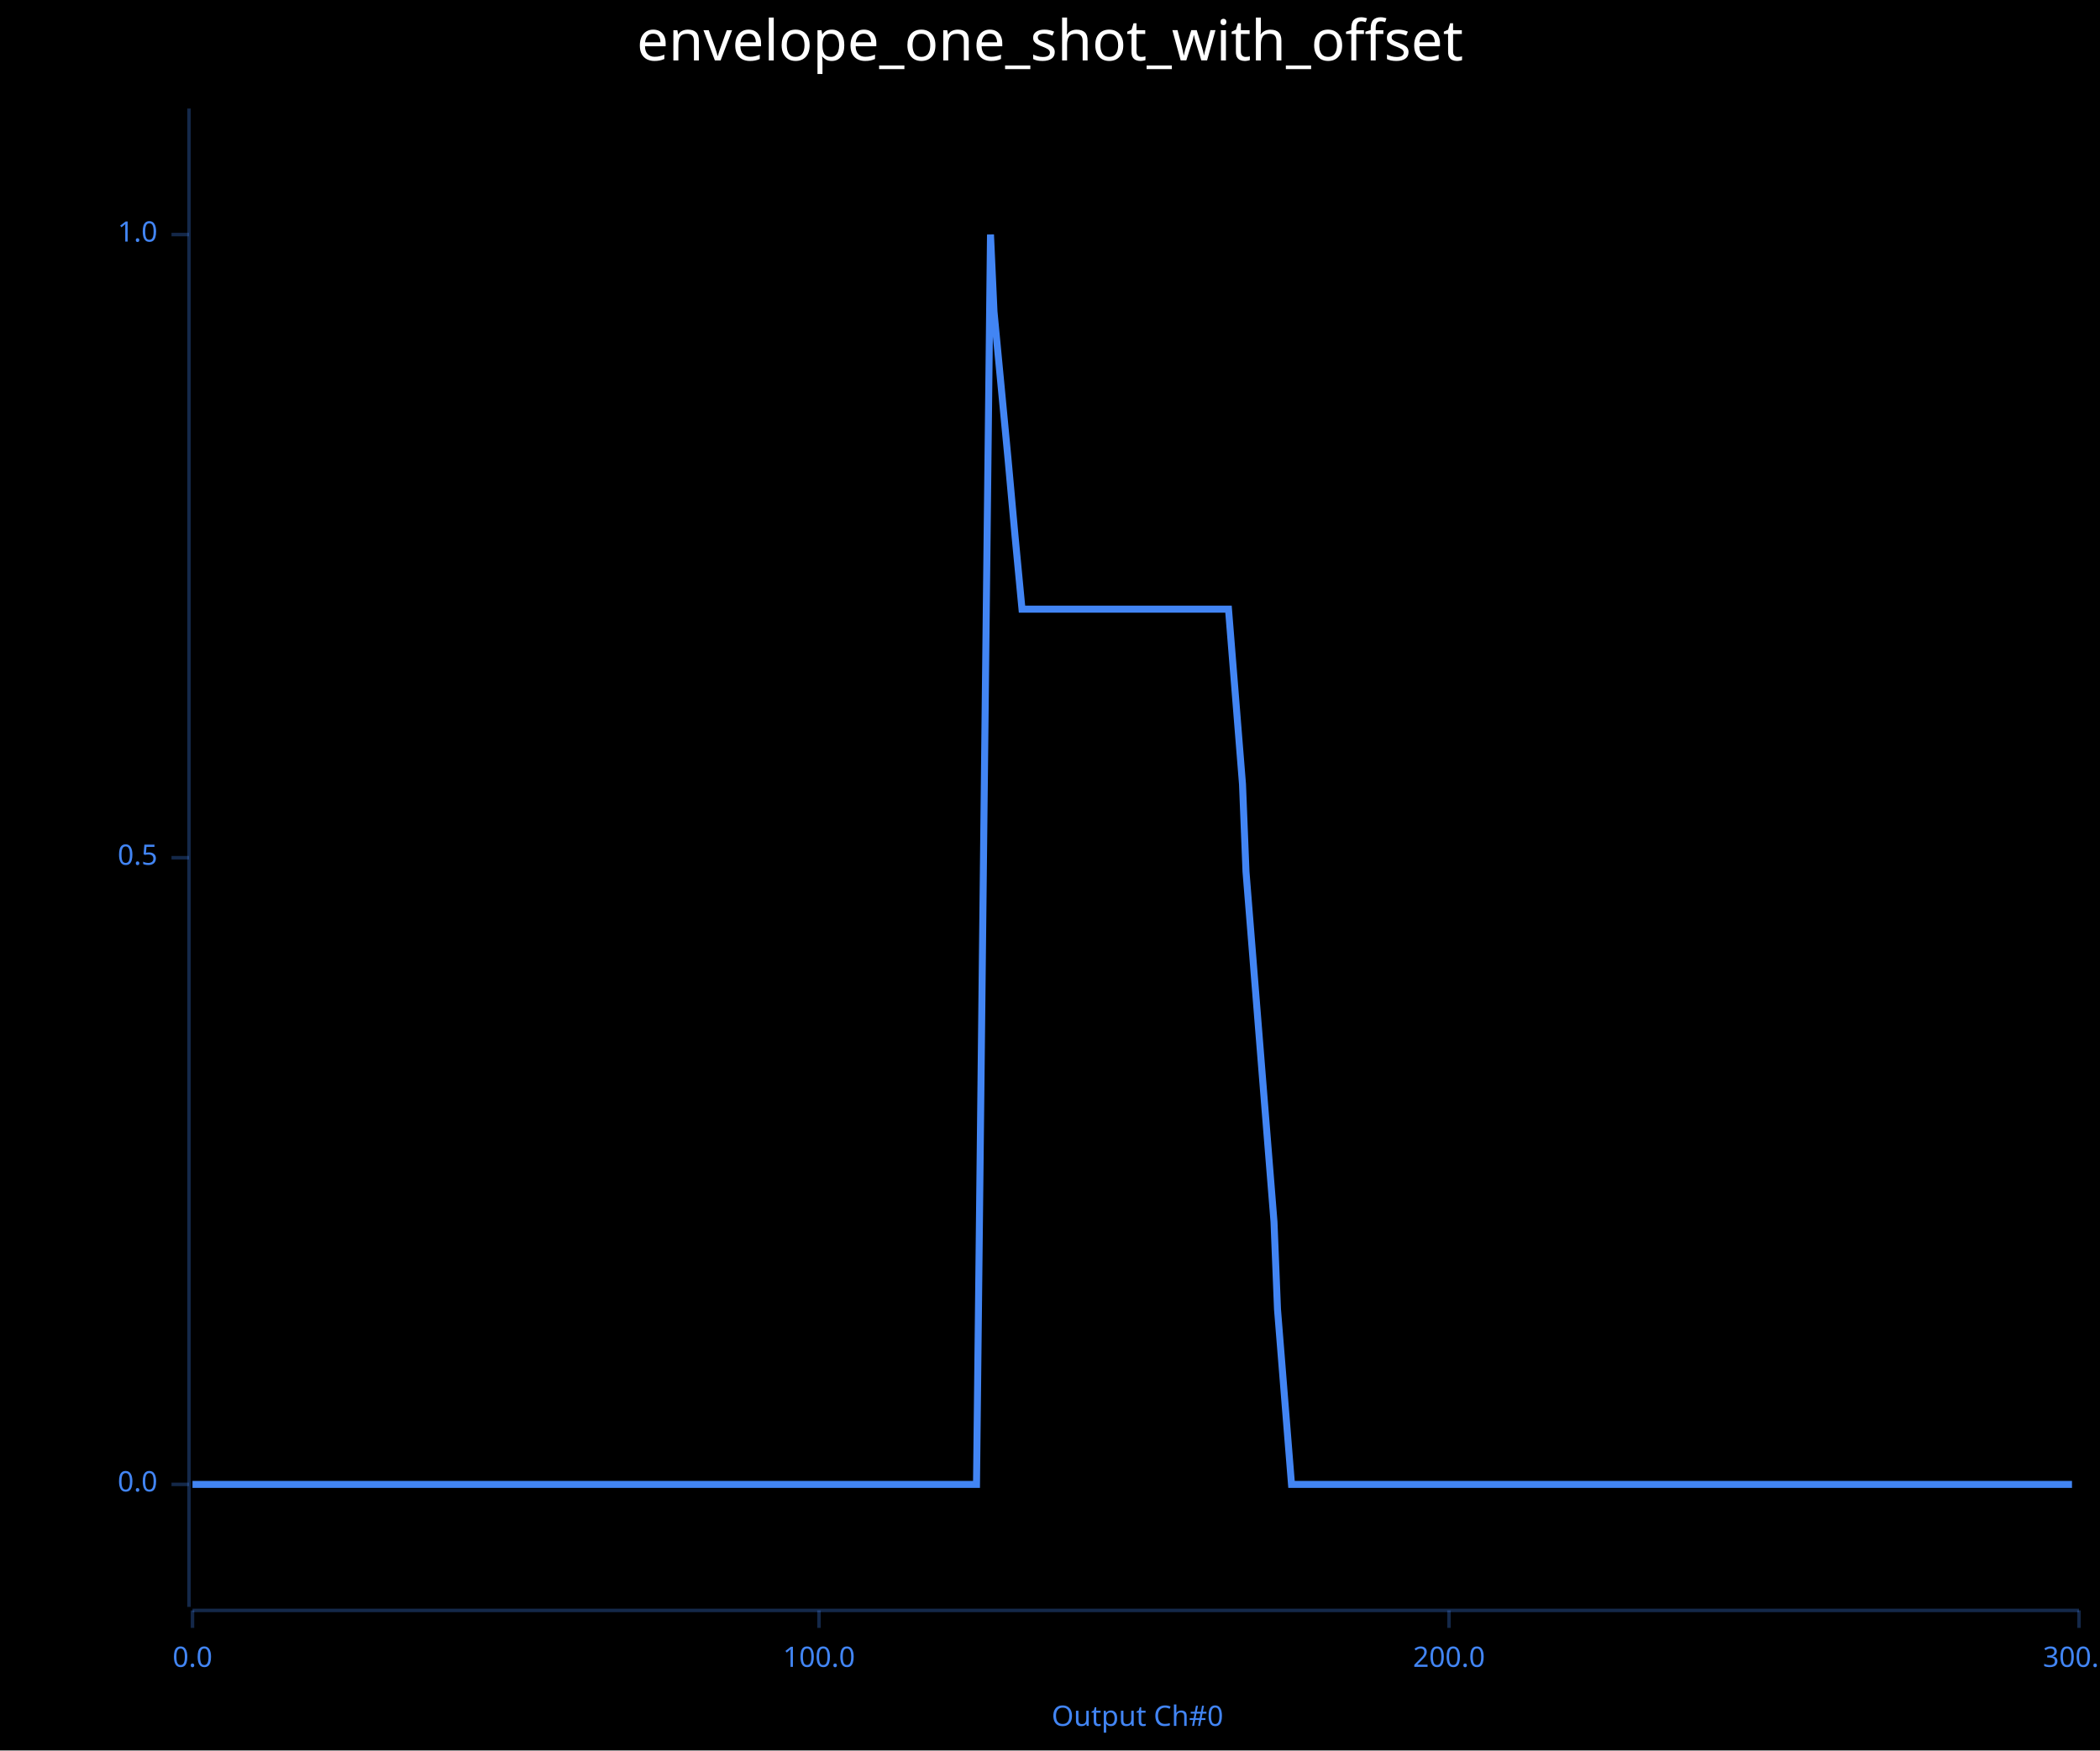
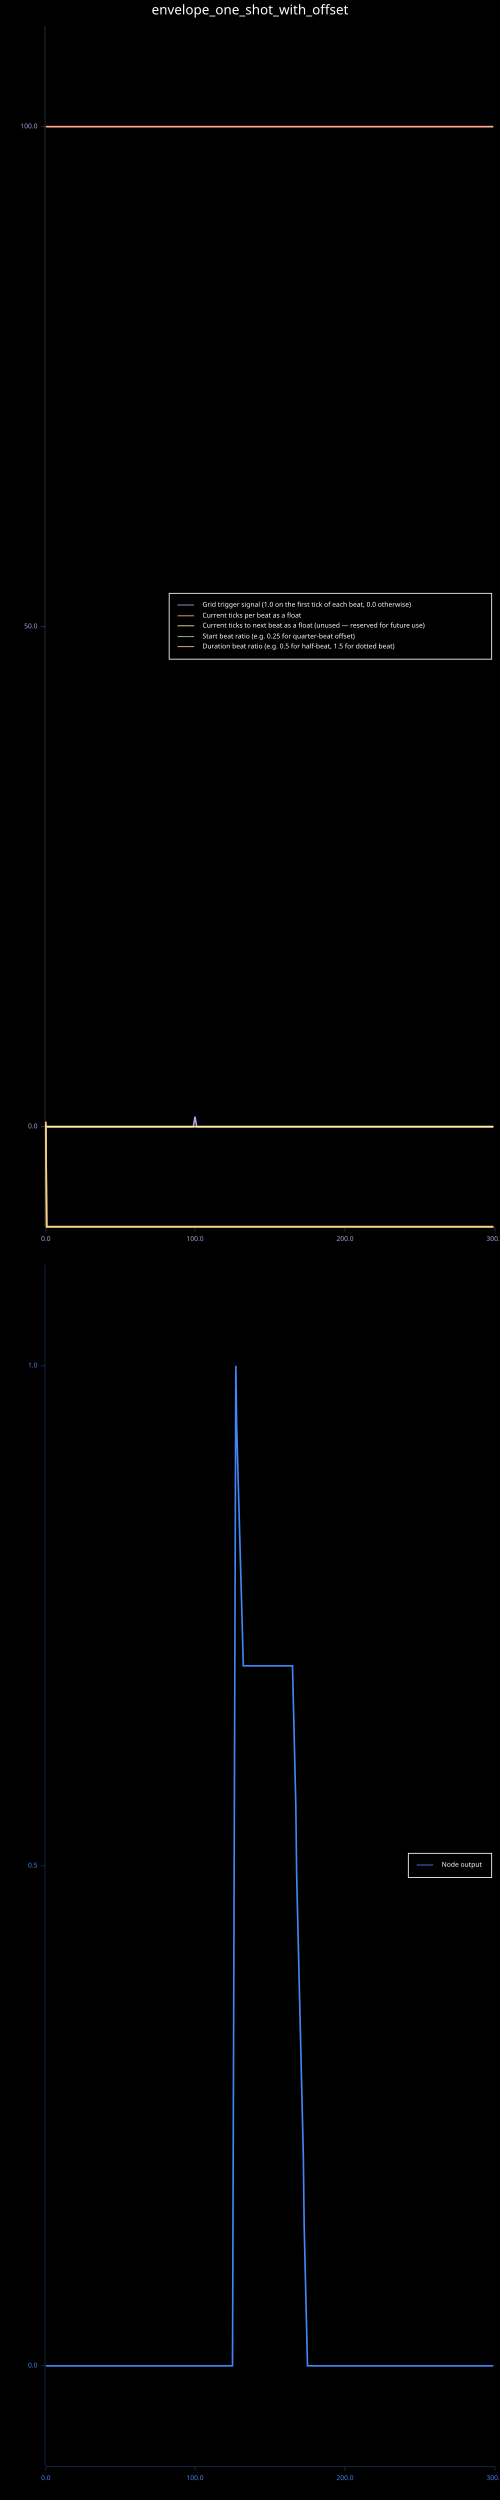
- <svg xmlns="http://www.w3.org/2000/svg" width="600" height="500" viewBox="0 0 600 500">
-   <rect x="0" y="0" width="600" height="500" opacity="1" fill="#000000" stroke="none" />
+ <svg xmlns="http://www.w3.org/2000/svg" width="600" height="3000" viewBox="0 0 600 3000">
+   <rect x="0" y="0" width="600" height="3000" opacity="1" fill="#000000" stroke="none" />
  <text x="300" y="5" dy="0.76em" text-anchor="middle" font-family="sans-serif" font-size="16.129" opacity="1" fill="#FFFFFF">
envelope_one_shot_with_offset
</text>
-   <text x="325" y="495" dy="-0.5ex" text-anchor="middle" font-family="sans-serif" font-size="8.065" opacity="1" fill="#4285F4">
- Output Ch#0
- </text>
-   <polyline fill="none" opacity="0.3" stroke="#4285F4" stroke-width="1" points="54,31 54,459 " />
-   <text x="45" y="424" dy="0.5ex" text-anchor="end" font-family="sans-serif" font-size="8.065" opacity="1" fill="#4285F4">
+   <polyline fill="none" opacity="0.3" stroke="#B39DDB" stroke-width="1" points="54,31 54,1472 " />
+   <text x="45" y="1352" dy="0.5ex" text-anchor="end" font-family="sans-serif" font-size="8.065" opacity="1" fill="#B39DDB">
0.0
</text>
-   <polyline fill="none" opacity="0.3" stroke="#4285F4" stroke-width="1" points="49,424 54,424 " />
-   <text x="45" y="245" dy="0.5ex" text-anchor="end" font-family="sans-serif" font-size="8.065" opacity="1" fill="#4285F4">
+   <polyline fill="none" opacity="0.3" stroke="#B39DDB" stroke-width="1" points="49,1352 54,1352 " />
+   <text x="45" y="752" dy="0.5ex" text-anchor="end" font-family="sans-serif" font-size="8.065" opacity="1" fill="#B39DDB">
+ 50.0
+ </text>
+   <polyline fill="none" opacity="0.3" stroke="#B39DDB" stroke-width="1" points="49,752 54,752 " />
+   <text x="45" y="152" dy="0.5ex" text-anchor="end" font-family="sans-serif" font-size="8.065" opacity="1" fill="#B39DDB">
+ 100.0
+ </text>
+   <polyline fill="none" opacity="0.3" stroke="#B39DDB" stroke-width="1" points="49,152 54,152 " />
+   <polyline fill="none" opacity="0.3" stroke="#B39DDB" stroke-width="1" points="55,1473 594,1473 " />
+   <text x="55" y="1483" dy="0.76em" text-anchor="middle" font-family="sans-serif" font-size="8.065" opacity="1" fill="#B39DDB">
+ 0.0
+ </text>
+   <polyline fill="none" opacity="0.3" stroke="#B39DDB" stroke-width="1" points="55,1473 55,1478 " />
+   <text x="234" y="1483" dy="0.76em" text-anchor="middle" font-family="sans-serif" font-size="8.065" opacity="1" fill="#B39DDB">
+ 100.0
+ </text>
+   <polyline fill="none" opacity="0.3" stroke="#B39DDB" stroke-width="1" points="234,1473 234,1478 " />
+   <text x="414" y="1483" dy="0.76em" text-anchor="middle" font-family="sans-serif" font-size="8.065" opacity="1" fill="#B39DDB">
+ 200.0
+ </text>
+   <polyline fill="none" opacity="0.3" stroke="#B39DDB" stroke-width="1" points="414,1473 414,1478 " />
+   <text x="594" y="1483" dy="0.76em" text-anchor="middle" font-family="sans-serif" font-size="8.065" opacity="1" fill="#B39DDB">
+ 300.0
+ </text>
+   <polyline fill="none" opacity="0.3" stroke="#B39DDB" stroke-width="1" points="594,1473 594,1478 " />
+   <polyline fill="none" opacity="1" stroke="#B39DDB" stroke-width="2" points="55,1352 56,1352 58,1352 60,1352 62,1352 63,1352 65,1352 67,1352 69,1352 71,1352 72,1352 74,1352 76,1352 78,1352 80,1352 81,1352 83,1352 85,1352 87,1352 89,1352 90,1352 92,1352 94,1352 96,1352 98,1352 99,1352 101,1352 103,1352 105,1352 107,1352 108,1352 110,1352 112,1352 114,1352 116,1352 117,1352 119,1352 121,1352 123,1352 125,1352 126,1352 128,1352 130,1352 132,1352 134,1352 135,1352 137,1352 139,1352 141,1352 143,1352 144,1352 146,1352 148,1352 150,1352 152,1352 153,1352 155,1352 157,1352 159,1352 161,1352 162,1352 164,1352 166,1352 168,1352 169,1352 171,1352 173,1352 175,1352 177,1352 178,1352 180,1352 182,1352 184,1352 186,1352 187,1352 189,1352 191,1352 193,1352 195,1352 196,1352 198,1352 200,1352 202,1352 204,1352 205,1352 207,1352 209,1352 211,1352 213,1352 214,1352 216,1352 218,1352 220,1352 222,1352 223,1352 225,1352 227,1352 229,1352 231,1352 232,1352 234,1340 236,1352 238,1352 240,1352 241,1352 243,1352 245,1352 247,1352 249,1352 250,1352 252,1352 254,1352 256,1352 258,1352 259,1352 261,1352 263,1352 265,1352 267,1352 268,1352 270,1352 272,1352 274,1352 275,1352 277,1352 279,1352 281,1352 283,1352 284,1352 286,1352 288,1352 290,1352 292,1352 293,1352 295,1352 297,1352 299,1352 301,1352 302,1352 304,1352 306,1352 308,1352 310,1352 311,1352 313,1352 315,1352 317,1352 319,1352 320,1352 322,1352 324,1352 326,1352 328,1352 329,1352 331,1352 333,1352 335,1352 337,1352 338,1352 340,1352 342,1352 344,1352 346,1352 347,1352 349,1352 351,1352 353,1352 355,1352 356,1352 358,1352 360,1352 362,1352 364,1352 365,1352 367,1352 369,1352 371,1352 373,1352 374,1352 376,1352 378,1352 380,1352 381,1352 383,1352 385,1352 387,1352 389,1352 390,1352 392,1352 394,1352 396,1352 398,1352 399,1352 401,1352 403,1352 405,1352 407,1352 408,1352 410,1352 412,1352 414,1352 416,1352 417,1352 419,1352 421,1352 423,1352 425,1352 426,1352 428,1352 430,1352 432,1352 434,1352 435,1352 437,1352 439,1352 441,1352 443,1352 444,1352 446,1352 448,1352 450,1352 452,1352 453,1352 455,1352 457,1352 459,1352 461,1352 462,1352 464,1352 466,1352 468,1352 470,1352 471,1352 473,1352 475,1352 477,1352 479,1352 480,1352 482,1352 484,1352 486,1352 487,1352 489,1352 491,1352 493,1352 495,1352 496,1352 498,1352 500,1352 502,1352 504,1352 505,1352 507,1352 509,1352 511,1352 513,1352 514,1352 516,1352 518,1352 520,1352 522,1352 523,1352 525,1352 527,1352 529,1352 531,1352 532,1352 534,1352 536,1352 538,1352 540,1352 541,1352 543,1352 545,1352 547,1352 549,1352 550,1352 552,1352 554,1352 556,1352 558,1352 559,1352 561,1352 563,1352 565,1352 567,1352 568,1352 570,1352 572,1352 574,1352 576,1352 577,1352 579,1352 581,1352 583,1352 585,1352 586,1352 588,1352 590,1352 592,1352 " />
+   <polyline fill="none" opacity="1" stroke="#FFAB91" stroke-width="2" points="55,152 56,152 58,152 60,152 62,152 63,152 65,152 67,152 69,152 71,152 72,152 74,152 76,152 78,152 80,152 81,152 83,152 85,152 87,152 89,152 90,152 92,152 94,152 96,152 98,152 99,152 101,152 103,152 105,152 107,152 108,152 110,152 112,152 114,152 116,152 117,152 119,152 121,152 123,152 125,152 126,152 128,152 130,152 132,152 134,152 135,152 137,152 139,152 141,152 143,152 144,152 146,152 148,152 150,152 152,152 153,152 155,152 157,152 159,152 161,152 162,152 164,152 166,152 168,152 169,152 171,152 173,152 175,152 177,152 178,152 180,152 182,152 184,152 186,152 187,152 189,152 191,152 193,152 195,152 196,152 198,152 200,152 202,152 204,152 205,152 207,152 209,152 211,152 213,152 214,152 216,152 218,152 220,152 222,152 223,152 225,152 227,152 229,152 231,152 232,152 234,152 236,152 238,152 240,152 241,152 243,152 245,152 247,152 249,152 250,152 252,152 254,152 256,152 258,152 259,152 261,152 263,152 265,152 267,152 268,152 270,152 272,152 274,152 275,152 277,152 279,152 281,152 283,152 284,152 286,152 288,152 290,152 292,152 293,152 295,152 297,152 299,152 301,152 302,152 304,152 306,152 308,152 310,152 311,152 313,152 315,152 317,152 319,152 320,152 322,152 324,152 326,152 328,152 329,152 331,152 333,152 335,152 337,152 338,152 340,152 342,152 344,152 346,152 347,152 349,152 351,152 353,152 355,152 356,152 358,152 360,152 362,152 364,152 365,152 367,152 369,152 371,152 373,152 374,152 376,152 378,152 380,152 381,152 383,152 385,152 387,152 389,152 390,152 392,152 394,152 396,152 398,152 399,152 401,152 403,152 405,152 407,152 408,152 410,152 412,152 414,152 416,152 417,152 419,152 421,152 423,152 425,152 426,152 428,152 430,152 432,152 434,152 435,152 437,152 439,152 441,152 443,152 444,152 446,152 448,152 450,152 452,152 453,152 455,152 457,152 459,152 461,152 462,152 464,152 466,152 468,152 470,152 471,152 473,152 475,152 477,152 479,152 480,152 482,152 484,152 486,152 487,152 489,152 491,152 493,152 495,152 496,152 498,152 500,152 502,152 504,152 505,152 507,152 509,152 511,152 513,152 514,152 516,152 518,152 520,152 522,152 523,152 525,152 527,152 529,152 531,152 532,152 534,152 536,152 538,152 540,152 541,152 543,152 545,152 547,152 549,152 550,152 552,152 554,152 556,152 558,152 559,152 561,152 563,152 565,152 567,152 568,152 570,152 572,152 574,152 576,152 577,152 579,152 581,152 583,152 585,152 586,152 588,152 590,152 592,152 " />
+   <polyline fill="none" opacity="1" stroke="#FFF59D" stroke-width="2" points="55,1352 56,1352 58,1352 60,1352 62,1352 63,1352 65,1352 67,1352 69,1352 71,1352 72,1352 74,1352 76,1352 78,1352 80,1352 81,1352 83,1352 85,1352 87,1352 89,1352 90,1352 92,1352 94,1352 96,1352 98,1352 99,1352 101,1352 103,1352 105,1352 107,1352 108,1352 110,1352 112,1352 114,1352 116,1352 117,1352 119,1352 121,1352 123,1352 125,1352 126,1352 128,1352 130,1352 132,1352 134,1352 135,1352 137,1352 139,1352 141,1352 143,1352 144,1352 146,1352 148,1352 150,1352 152,1352 153,1352 155,1352 157,1352 159,1352 161,1352 162,1352 164,1352 166,1352 168,1352 169,1352 171,1352 173,1352 175,1352 177,1352 178,1352 180,1352 182,1352 184,1352 186,1352 187,1352 189,1352 191,1352 193,1352 195,1352 196,1352 198,1352 200,1352 202,1352 204,1352 205,1352 207,1352 209,1352 211,1352 213,1352 214,1352 216,1352 218,1352 220,1352 222,1352 223,1352 225,1352 227,1352 229,1352 231,1352 232,1352 234,1352 236,1352 238,1352 240,1352 241,1352 243,1352 245,1352 247,1352 249,1352 250,1352 252,1352 254,1352 256,1352 258,1352 259,1352 261,1352 263,1352 265,1352 267,1352 268,1352 270,1352 272,1352 274,1352 275,1352 277,1352 279,1352 281,1352 283,1352 284,1352 286,1352 288,1352 290,1352 292,1352 293,1352 295,1352 297,1352 299,1352 301,1352 302,1352 304,1352 306,1352 308,1352 310,1352 311,1352 313,1352 315,1352 317,1352 319,1352 320,1352 322,1352 324,1352 326,1352 328,1352 329,1352 331,1352 333,1352 335,1352 337,1352 338,1352 340,1352 342,1352 344,1352 346,1352 347,1352 349,1352 351,1352 353,1352 355,1352 356,1352 358,1352 360,1352 362,1352 364,1352 365,1352 367,1352 369,1352 371,1352 373,1352 374,1352 376,1352 378,1352 380,1352 381,1352 383,1352 385,1352 387,1352 389,1352 390,1352 392,1352 394,1352 396,1352 398,1352 399,1352 401,1352 403,1352 405,1352 407,1352 408,1352 410,1352 412,1352 414,1352 416,1352 417,1352 419,1352 421,1352 423,1352 425,1352 426,1352 428,1352 430,1352 432,1352 434,1352 435,1352 437,1352 439,1352 441,1352 443,1352 444,1352 446,1352 448,1352 450,1352 452,1352 453,1352 455,1352 457,1352 459,1352 461,1352 462,1352 464,1352 466,1352 468,1352 470,1352 471,1352 473,1352 475,1352 477,1352 479,1352 480,1352 482,1352 484,1352 486,1352 487,1352 489,1352 491,1352 493,1352 495,1352 496,1352 498,1352 500,1352 502,1352 504,1352 505,1352 507,1352 509,1352 511,1352 513,1352 514,1352 516,1352 518,1352 520,1352 522,1352 523,1352 525,1352 527,1352 529,1352 531,1352 532,1352 534,1352 536,1352 538,1352 540,1352 541,1352 543,1352 545,1352 547,1352 549,1352 550,1352 552,1352 554,1352 556,1352 558,1352 559,1352 561,1352 563,1352 565,1352 567,1352 568,1352 570,1352 572,1352 574,1352 576,1352 577,1352 579,1352 581,1352 583,1352 585,1352 586,1352 588,1352 590,1352 592,1352 " />
+   <polyline fill="none" opacity="1" stroke="#A5D6A7" stroke-width="2" points="55,1349 56,1472 58,1472 60,1472 62,1472 63,1472 65,1472 67,1472 69,1472 71,1472 72,1472 74,1472 76,1472 78,1472 80,1472 81,1472 83,1472 85,1472 87,1472 89,1472 90,1472 92,1472 94,1472 96,1472 98,1472 99,1472 101,1472 103,1472 105,1472 107,1472 108,1472 110,1472 112,1472 114,1472 116,1472 117,1472 119,1472 121,1472 123,1472 125,1472 126,1472 128,1472 130,1472 132,1472 134,1472 135,1472 137,1472 139,1472 141,1472 143,1472 144,1472 146,1472 148,1472 150,1472 152,1472 153,1472 155,1472 157,1472 159,1472 161,1472 162,1472 164,1472 166,1472 168,1472 169,1472 171,1472 173,1472 175,1472 177,1472 178,1472 180,1472 182,1472 184,1472 186,1472 187,1472 189,1472 191,1472 193,1472 195,1472 196,1472 198,1472 200,1472 202,1472 204,1472 205,1472 207,1472 209,1472 211,1472 213,1472 214,1472 216,1472 218,1472 220,1472 222,1472 223,1472 225,1472 227,1472 229,1472 231,1472 232,1472 234,1472 236,1472 238,1472 240,1472 241,1472 243,1472 245,1472 247,1472 249,1472 250,1472 252,1472 254,1472 256,1472 258,1472 259,1472 261,1472 263,1472 265,1472 267,1472 268,1472 270,1472 272,1472 274,1472 275,1472 277,1472 279,1472 281,1472 283,1472 284,1472 286,1472 288,1472 290,1472 292,1472 293,1472 295,1472 297,1472 299,1472 301,1472 302,1472 304,1472 306,1472 308,1472 310,1472 311,1472 313,1472 315,1472 317,1472 319,1472 320,1472 322,1472 324,1472 326,1472 328,1472 329,1472 331,1472 333,1472 335,1472 337,1472 338,1472 340,1472 342,1472 344,1472 346,1472 347,1472 349,1472 351,1472 353,1472 355,1472 356,1472 358,1472 360,1472 362,1472 364,1472 365,1472 367,1472 369,1472 371,1472 373,1472 374,1472 376,1472 378,1472 380,1472 381,1472 383,1472 385,1472 387,1472 389,1472 390,1472 392,1472 394,1472 396,1472 398,1472 399,1472 401,1472 403,1472 405,1472 407,1472 408,1472 410,1472 412,1472 414,1472 416,1472 417,1472 419,1472 421,1472 423,1472 425,1472 426,1472 428,1472 430,1472 432,1472 434,1472 435,1472 437,1472 439,1472 441,1472 443,1472 444,1472 446,1472 448,1472 450,1472 452,1472 453,1472 455,1472 457,1472 459,1472 461,1472 462,1472 464,1472 466,1472 468,1472 470,1472 471,1472 473,1472 475,1472 477,1472 479,1472 480,1472 482,1472 484,1472 486,1472 487,1472 489,1472 491,1472 493,1472 495,1472 496,1472 498,1472 500,1472 502,1472 504,1472 505,1472 507,1472 509,1472 511,1472 513,1472 514,1472 516,1472 518,1472 520,1472 522,1472 523,1472 525,1472 527,1472 529,1472 531,1472 532,1472 534,1472 536,1472 538,1472 540,1472 541,1472 543,1472 545,1472 547,1472 549,1472 550,1472 552,1472 554,1472 556,1472 558,1472 559,1472 561,1472 563,1472 565,1472 567,1472 568,1472 570,1472 572,1472 574,1472 576,1472 577,1472 579,1472 581,1472 583,1472 585,1472 586,1472 588,1472 590,1472 592,1472 " />
+   <polyline fill="none" opacity="1" stroke="#FFCC80" stroke-width="2" points="55,1346 56,1472 58,1472 60,1472 62,1472 63,1472 65,1472 67,1472 69,1472 71,1472 72,1472 74,1472 76,1472 78,1472 80,1472 81,1472 83,1472 85,1472 87,1472 89,1472 90,1472 92,1472 94,1472 96,1472 98,1472 99,1472 101,1472 103,1472 105,1472 107,1472 108,1472 110,1472 112,1472 114,1472 116,1472 117,1472 119,1472 121,1472 123,1472 125,1472 126,1472 128,1472 130,1472 132,1472 134,1472 135,1472 137,1472 139,1472 141,1472 143,1472 144,1472 146,1472 148,1472 150,1472 152,1472 153,1472 155,1472 157,1472 159,1472 161,1472 162,1472 164,1472 166,1472 168,1472 169,1472 171,1472 173,1472 175,1472 177,1472 178,1472 180,1472 182,1472 184,1472 186,1472 187,1472 189,1472 191,1472 193,1472 195,1472 196,1472 198,1472 200,1472 202,1472 204,1472 205,1472 207,1472 209,1472 211,1472 213,1472 214,1472 216,1472 218,1472 220,1472 222,1472 223,1472 225,1472 227,1472 229,1472 231,1472 232,1472 234,1472 236,1472 238,1472 240,1472 241,1472 243,1472 245,1472 247,1472 249,1472 250,1472 252,1472 254,1472 256,1472 258,1472 259,1472 261,1472 263,1472 265,1472 267,1472 268,1472 270,1472 272,1472 274,1472 275,1472 277,1472 279,1472 281,1472 283,1472 284,1472 286,1472 288,1472 290,1472 292,1472 293,1472 295,1472 297,1472 299,1472 301,1472 302,1472 304,1472 306,1472 308,1472 310,1472 311,1472 313,1472 315,1472 317,1472 319,1472 320,1472 322,1472 324,1472 326,1472 328,1472 329,1472 331,1472 333,1472 335,1472 337,1472 338,1472 340,1472 342,1472 344,1472 346,1472 347,1472 349,1472 351,1472 353,1472 355,1472 356,1472 358,1472 360,1472 362,1472 364,1472 365,1472 367,1472 369,1472 371,1472 373,1472 374,1472 376,1472 378,1472 380,1472 381,1472 383,1472 385,1472 387,1472 389,1472 390,1472 392,1472 394,1472 396,1472 398,1472 399,1472 401,1472 403,1472 405,1472 407,1472 408,1472 410,1472 412,1472 414,1472 416,1472 417,1472 419,1472 421,1472 423,1472 425,1472 426,1472 428,1472 430,1472 432,1472 434,1472 435,1472 437,1472 439,1472 441,1472 443,1472 444,1472 446,1472 448,1472 450,1472 452,1472 453,1472 455,1472 457,1472 459,1472 461,1472 462,1472 464,1472 466,1472 468,1472 470,1472 471,1472 473,1472 475,1472 477,1472 479,1472 480,1472 482,1472 484,1472 486,1472 487,1472 489,1472 491,1472 493,1472 495,1472 496,1472 498,1472 500,1472 502,1472 504,1472 505,1472 507,1472 509,1472 511,1472 513,1472 514,1472 516,1472 518,1472 520,1472 522,1472 523,1472 525,1472 527,1472 529,1472 531,1472 532,1472 534,1472 536,1472 538,1472 540,1472 541,1472 543,1472 545,1472 547,1472 549,1472 550,1472 552,1472 554,1472 556,1472 558,1472 559,1472 561,1472 563,1472 565,1472 567,1472 568,1472 570,1472 572,1472 574,1472 576,1472 577,1472 579,1472 581,1472 583,1472 585,1472 586,1472 588,1472 590,1472 592,1472 " />
+   <rect x="203" y="712" width="387" height="79" opacity="1" fill="#000000" stroke="none" />
+   <rect x="203" y="712" width="387" height="79" opacity="1" fill="none" stroke="#FFFFFF" />
+   <text x="243" y="722" dy="0.76em" text-anchor="start" font-family="sans-serif" font-size="8.065" opacity="1" fill="#FFFFFF">
+ Grid trigger signal (1.0 on the first tick of each beat, 0.0 otherwise)
+ </text>
+   <text x="243" y="735" dy="0.76em" text-anchor="start" font-family="sans-serif" font-size="8.065" opacity="1" fill="#FFFFFF">
+ Current ticks per beat as a float
+ </text>
+   <text x="243" y="747" dy="0.76em" text-anchor="start" font-family="sans-serif" font-size="8.065" opacity="1" fill="#FFFFFF">
+ Current ticks to next beat as a float (unused — reserved for future use)
+ </text>
+   <text x="243" y="760" dy="0.76em" text-anchor="start" font-family="sans-serif" font-size="8.065" opacity="1" fill="#FFFFFF">
+ Start beat ratio (e.g. 0.25 for quarter-beat offset)
+ </text>
+   <text x="243" y="772" dy="0.76em" text-anchor="start" font-family="sans-serif" font-size="8.065" opacity="1" fill="#FFFFFF">
+ Duration beat ratio (e.g. 0.5 for half-beat, 1.5 for dotted beat)
+ </text>
+   <polyline fill="none" opacity="1" stroke="#B39DDB" stroke-width="1" points="213,726 233,726 " />
+   <polyline fill="none" opacity="1" stroke="#FFAB91" stroke-width="1" points="213,739 233,739 " />
+   <polyline fill="none" opacity="1" stroke="#FFF59D" stroke-width="1" points="213,751 233,751 " />
+   <polyline fill="none" opacity="1" stroke="#A5D6A7" stroke-width="1" points="213,764 233,764 " />
+   <polyline fill="none" opacity="1" stroke="#FFCC80" stroke-width="1" points="213,776 233,776 " />
+   <polyline fill="none" opacity="0.3" stroke="#4285F4" stroke-width="1" points="54,1518 54,2959 " />
+   <text x="45" y="2839" dy="0.5ex" text-anchor="end" font-family="sans-serif" font-size="8.065" opacity="1" fill="#4285F4">
+ 0.0
+ </text>
+   <polyline fill="none" opacity="0.3" stroke="#4285F4" stroke-width="1" points="49,2839 54,2839 " />
+   <text x="45" y="2239" dy="0.5ex" text-anchor="end" font-family="sans-serif" font-size="8.065" opacity="1" fill="#4285F4">
0.5
</text>
-   <polyline fill="none" opacity="0.3" stroke="#4285F4" stroke-width="1" points="49,245 54,245 " />
-   <text x="45" y="67" dy="0.5ex" text-anchor="end" font-family="sans-serif" font-size="8.065" opacity="1" fill="#4285F4">
+   <polyline fill="none" opacity="0.3" stroke="#4285F4" stroke-width="1" points="49,2239 54,2239 " />
+   <text x="45" y="1639" dy="0.5ex" text-anchor="end" font-family="sans-serif" font-size="8.065" opacity="1" fill="#4285F4">
1.0
</text>
-   <polyline fill="none" opacity="0.3" stroke="#4285F4" stroke-width="1" points="49,67 54,67 " />
-   <polyline fill="none" opacity="0.3" stroke="#4285F4" stroke-width="1" points="55,460 594,460 " />
-   <text x="55" y="470" dy="0.76em" text-anchor="middle" font-family="sans-serif" font-size="8.065" opacity="1" fill="#4285F4">
+   <polyline fill="none" opacity="0.3" stroke="#4285F4" stroke-width="1" points="49,1639 54,1639 " />
+   <polyline fill="none" opacity="0.3" stroke="#4285F4" stroke-width="1" points="55,2960 594,2960 " />
+   <text x="55" y="2970" dy="0.76em" text-anchor="middle" font-family="sans-serif" font-size="8.065" opacity="1" fill="#4285F4">
0.0
</text>
-   <polyline fill="none" opacity="0.3" stroke="#4285F4" stroke-width="1" points="55,460 55,465 " />
-   <text x="234" y="470" dy="0.76em" text-anchor="middle" font-family="sans-serif" font-size="8.065" opacity="1" fill="#4285F4">
+   <polyline fill="none" opacity="0.3" stroke="#4285F4" stroke-width="1" points="55,2960 55,2965 " />
+   <text x="234" y="2970" dy="0.76em" text-anchor="middle" font-family="sans-serif" font-size="8.065" opacity="1" fill="#4285F4">
100.0
</text>
-   <polyline fill="none" opacity="0.3" stroke="#4285F4" stroke-width="1" points="234,460 234,465 " />
-   <text x="414" y="470" dy="0.76em" text-anchor="middle" font-family="sans-serif" font-size="8.065" opacity="1" fill="#4285F4">
+   <polyline fill="none" opacity="0.3" stroke="#4285F4" stroke-width="1" points="234,2960 234,2965 " />
+   <text x="414" y="2970" dy="0.76em" text-anchor="middle" font-family="sans-serif" font-size="8.065" opacity="1" fill="#4285F4">
200.0
</text>
-   <polyline fill="none" opacity="0.3" stroke="#4285F4" stroke-width="1" points="414,460 414,465 " />
-   <text x="594" y="470" dy="0.76em" text-anchor="middle" font-family="sans-serif" font-size="8.065" opacity="1" fill="#4285F4">
+   <polyline fill="none" opacity="0.3" stroke="#4285F4" stroke-width="1" points="414,2960 414,2965 " />
+   <text x="594" y="2970" dy="0.76em" text-anchor="middle" font-family="sans-serif" font-size="8.065" opacity="1" fill="#4285F4">
300.0
</text>
-   <polyline fill="none" opacity="0.3" stroke="#4285F4" stroke-width="1" points="594,460 594,465 " />
-   <polyline fill="none" opacity="1" stroke="#4285F4" stroke-width="2" points="55,424 56,424 58,424 60,424 62,424 63,424 65,424 67,424 69,424 71,424 72,424 74,424 76,424 78,424 80,424 81,424 83,424 85,424 87,424 89,424 90,424 92,424 94,424 96,424 98,424 99,424 101,424 103,424 105,424 107,424 108,424 110,424 112,424 114,424 116,424 117,424 119,424 121,424 123,424 125,424 126,424 128,424 130,424 132,424 134,424 135,424 137,424 139,424 141,424 143,424 144,424 146,424 148,424 150,424 152,424 153,424 155,424 157,424 159,424 161,424 162,424 164,424 166,424 168,424 169,424 171,424 173,424 175,424 177,424 178,424 180,424 182,424 184,424 186,424 187,424 189,424 191,424 193,424 195,424 196,424 198,424 200,424 202,424 204,424 205,424 207,424 209,424 211,424 213,424 214,424 216,424 218,424 220,424 222,424 223,424 225,424 227,424 229,424 231,424 232,424 234,424 236,424 238,424 240,424 241,424 243,424 245,424 247,424 249,424 250,424 252,424 254,424 256,424 258,424 259,424 261,424 263,424 265,424 267,424 268,424 270,424 272,424 274,424 275,424 277,424 279,424 281,245 283,67 284,89 286,110 288,131 290,153 292,174 293,174 295,174 297,174 299,174 301,174 302,174 304,174 306,174 308,174 310,174 311,174 313,174 315,174 317,174 319,174 320,174 322,174 324,174 326,174 328,174 329,174 331,174 333,174 335,174 337,174 338,174 340,174 342,174 344,174 346,174 347,174 349,174 351,174 353,199 355,224 356,249 358,274 360,299 362,324 364,349 365,374 367,399 369,424 371,424 373,424 374,424 376,424 378,424 380,424 381,424 383,424 385,424 387,424 389,424 390,424 392,424 394,424 396,424 398,424 399,424 401,424 403,424 405,424 407,424 408,424 410,424 412,424 414,424 416,424 417,424 419,424 421,424 423,424 425,424 426,424 428,424 430,424 432,424 434,424 435,424 437,424 439,424 441,424 443,424 444,424 446,424 448,424 450,424 452,424 453,424 455,424 457,424 459,424 461,424 462,424 464,424 466,424 468,424 470,424 471,424 473,424 475,424 477,424 479,424 480,424 482,424 484,424 486,424 487,424 489,424 491,424 493,424 495,424 496,424 498,424 500,424 502,424 504,424 505,424 507,424 509,424 511,424 513,424 514,424 516,424 518,424 520,424 522,424 523,424 525,424 527,424 529,424 531,424 532,424 534,424 536,424 538,424 540,424 541,424 543,424 545,424 547,424 549,424 550,424 552,424 554,424 556,424 558,424 559,424 561,424 563,424 565,424 567,424 568,424 570,424 572,424 574,424 576,424 577,424 579,424 581,424 583,424 585,424 586,424 588,424 590,424 592,424 " />
+   <polyline fill="none" opacity="0.3" stroke="#4285F4" stroke-width="1" points="594,2960 594,2965 " />
+   <polyline fill="none" opacity="1" stroke="#4285F4" stroke-width="2" points="55,2839 56,2839 58,2839 60,2839 62,2839 63,2839 65,2839 67,2839 69,2839 71,2839 72,2839 74,2839 76,2839 78,2839 80,2839 81,2839 83,2839 85,2839 87,2839 89,2839 90,2839 92,2839 94,2839 96,2839 98,2839 99,2839 101,2839 103,2839 105,2839 107,2839 108,2839 110,2839 112,2839 114,2839 116,2839 117,2839 119,2839 121,2839 123,2839 125,2839 126,2839 128,2839 130,2839 132,2839 134,2839 135,2839 137,2839 139,2839 141,2839 143,2839 144,2839 146,2839 148,2839 150,2839 152,2839 153,2839 155,2839 157,2839 159,2839 161,2839 162,2839 164,2839 166,2839 168,2839 169,2839 171,2839 173,2839 175,2839 177,2839 178,2839 180,2839 182,2839 184,2839 186,2839 187,2839 189,2839 191,2839 193,2839 195,2839 196,2839 198,2839 200,2839 202,2839 204,2839 205,2839 207,2839 209,2839 211,2839 213,2839 214,2839 216,2839 218,2839 220,2839 222,2839 223,2839 225,2839 227,2839 229,2839 231,2839 232,2839 234,2839 236,2839 238,2839 240,2839 241,2839 243,2839 245,2839 247,2839 249,2839 250,2839 252,2839 254,2839 256,2839 258,2839 259,2839 261,2839 263,2839 265,2839 267,2839 268,2839 270,2839 272,2839 274,2839 275,2839 277,2839 279,2839 281,2239 283,1639 284,1711 286,1783 288,1855 290,1927 292,1999 293,1999 295,1999 297,1999 299,1999 301,1999 302,1999 304,1999 306,1999 308,1999 310,1999 311,1999 313,1999 315,1999 317,1999 319,1999 320,1999 322,1999 324,1999 326,1999 328,1999 329,1999 331,1999 333,1999 335,1999 337,1999 338,1999 340,1999 342,1999 344,1999 346,1999 347,1999 349,1999 351,1999 353,2083 355,2167 356,2251 358,2335 360,2419 362,2503 364,2587 365,2671 367,2755 369,2839 371,2839 373,2839 374,2839 376,2839 378,2839 380,2839 381,2839 383,2839 385,2839 387,2839 389,2839 390,2839 392,2839 394,2839 396,2839 398,2839 399,2839 401,2839 403,2839 405,2839 407,2839 408,2839 410,2839 412,2839 414,2839 416,2839 417,2839 419,2839 421,2839 423,2839 425,2839 426,2839 428,2839 430,2839 432,2839 434,2839 435,2839 437,2839 439,2839 441,2839 443,2839 444,2839 446,2839 448,2839 450,2839 452,2839 453,2839 455,2839 457,2839 459,2839 461,2839 462,2839 464,2839 466,2839 468,2839 470,2839 471,2839 473,2839 475,2839 477,2839 479,2839 480,2839 482,2839 484,2839 486,2839 487,2839 489,2839 491,2839 493,2839 495,2839 496,2839 498,2839 500,2839 502,2839 504,2839 505,2839 507,2839 509,2839 511,2839 513,2839 514,2839 516,2839 518,2839 520,2839 522,2839 523,2839 525,2839 527,2839 529,2839 531,2839 532,2839 534,2839 536,2839 538,2839 540,2839 541,2839 543,2839 545,2839 547,2839 549,2839 550,2839 552,2839 554,2839 556,2839 558,2839 559,2839 561,2839 563,2839 565,2839 567,2839 568,2839 570,2839 572,2839 574,2839 576,2839 577,2839 579,2839 581,2839 583,2839 585,2839 586,2839 588,2839 590,2839 592,2839 " />
+   <rect x="490" y="2224" width="100" height="29" opacity="1" fill="#000000" stroke="none" />
+   <rect x="490" y="2224" width="100" height="29" opacity="1" fill="none" stroke="#FFFFFF" />
+   <text x="530" y="2234" dy="0.76em" text-anchor="start" font-family="sans-serif" font-size="8.065" opacity="1" fill="#FFFFFF">
+ Node output
+ </text>
+   <polyline fill="none" opacity="1" stroke="#4285F4" stroke-width="1" points="500,2238 520,2238 " />
</svg>
